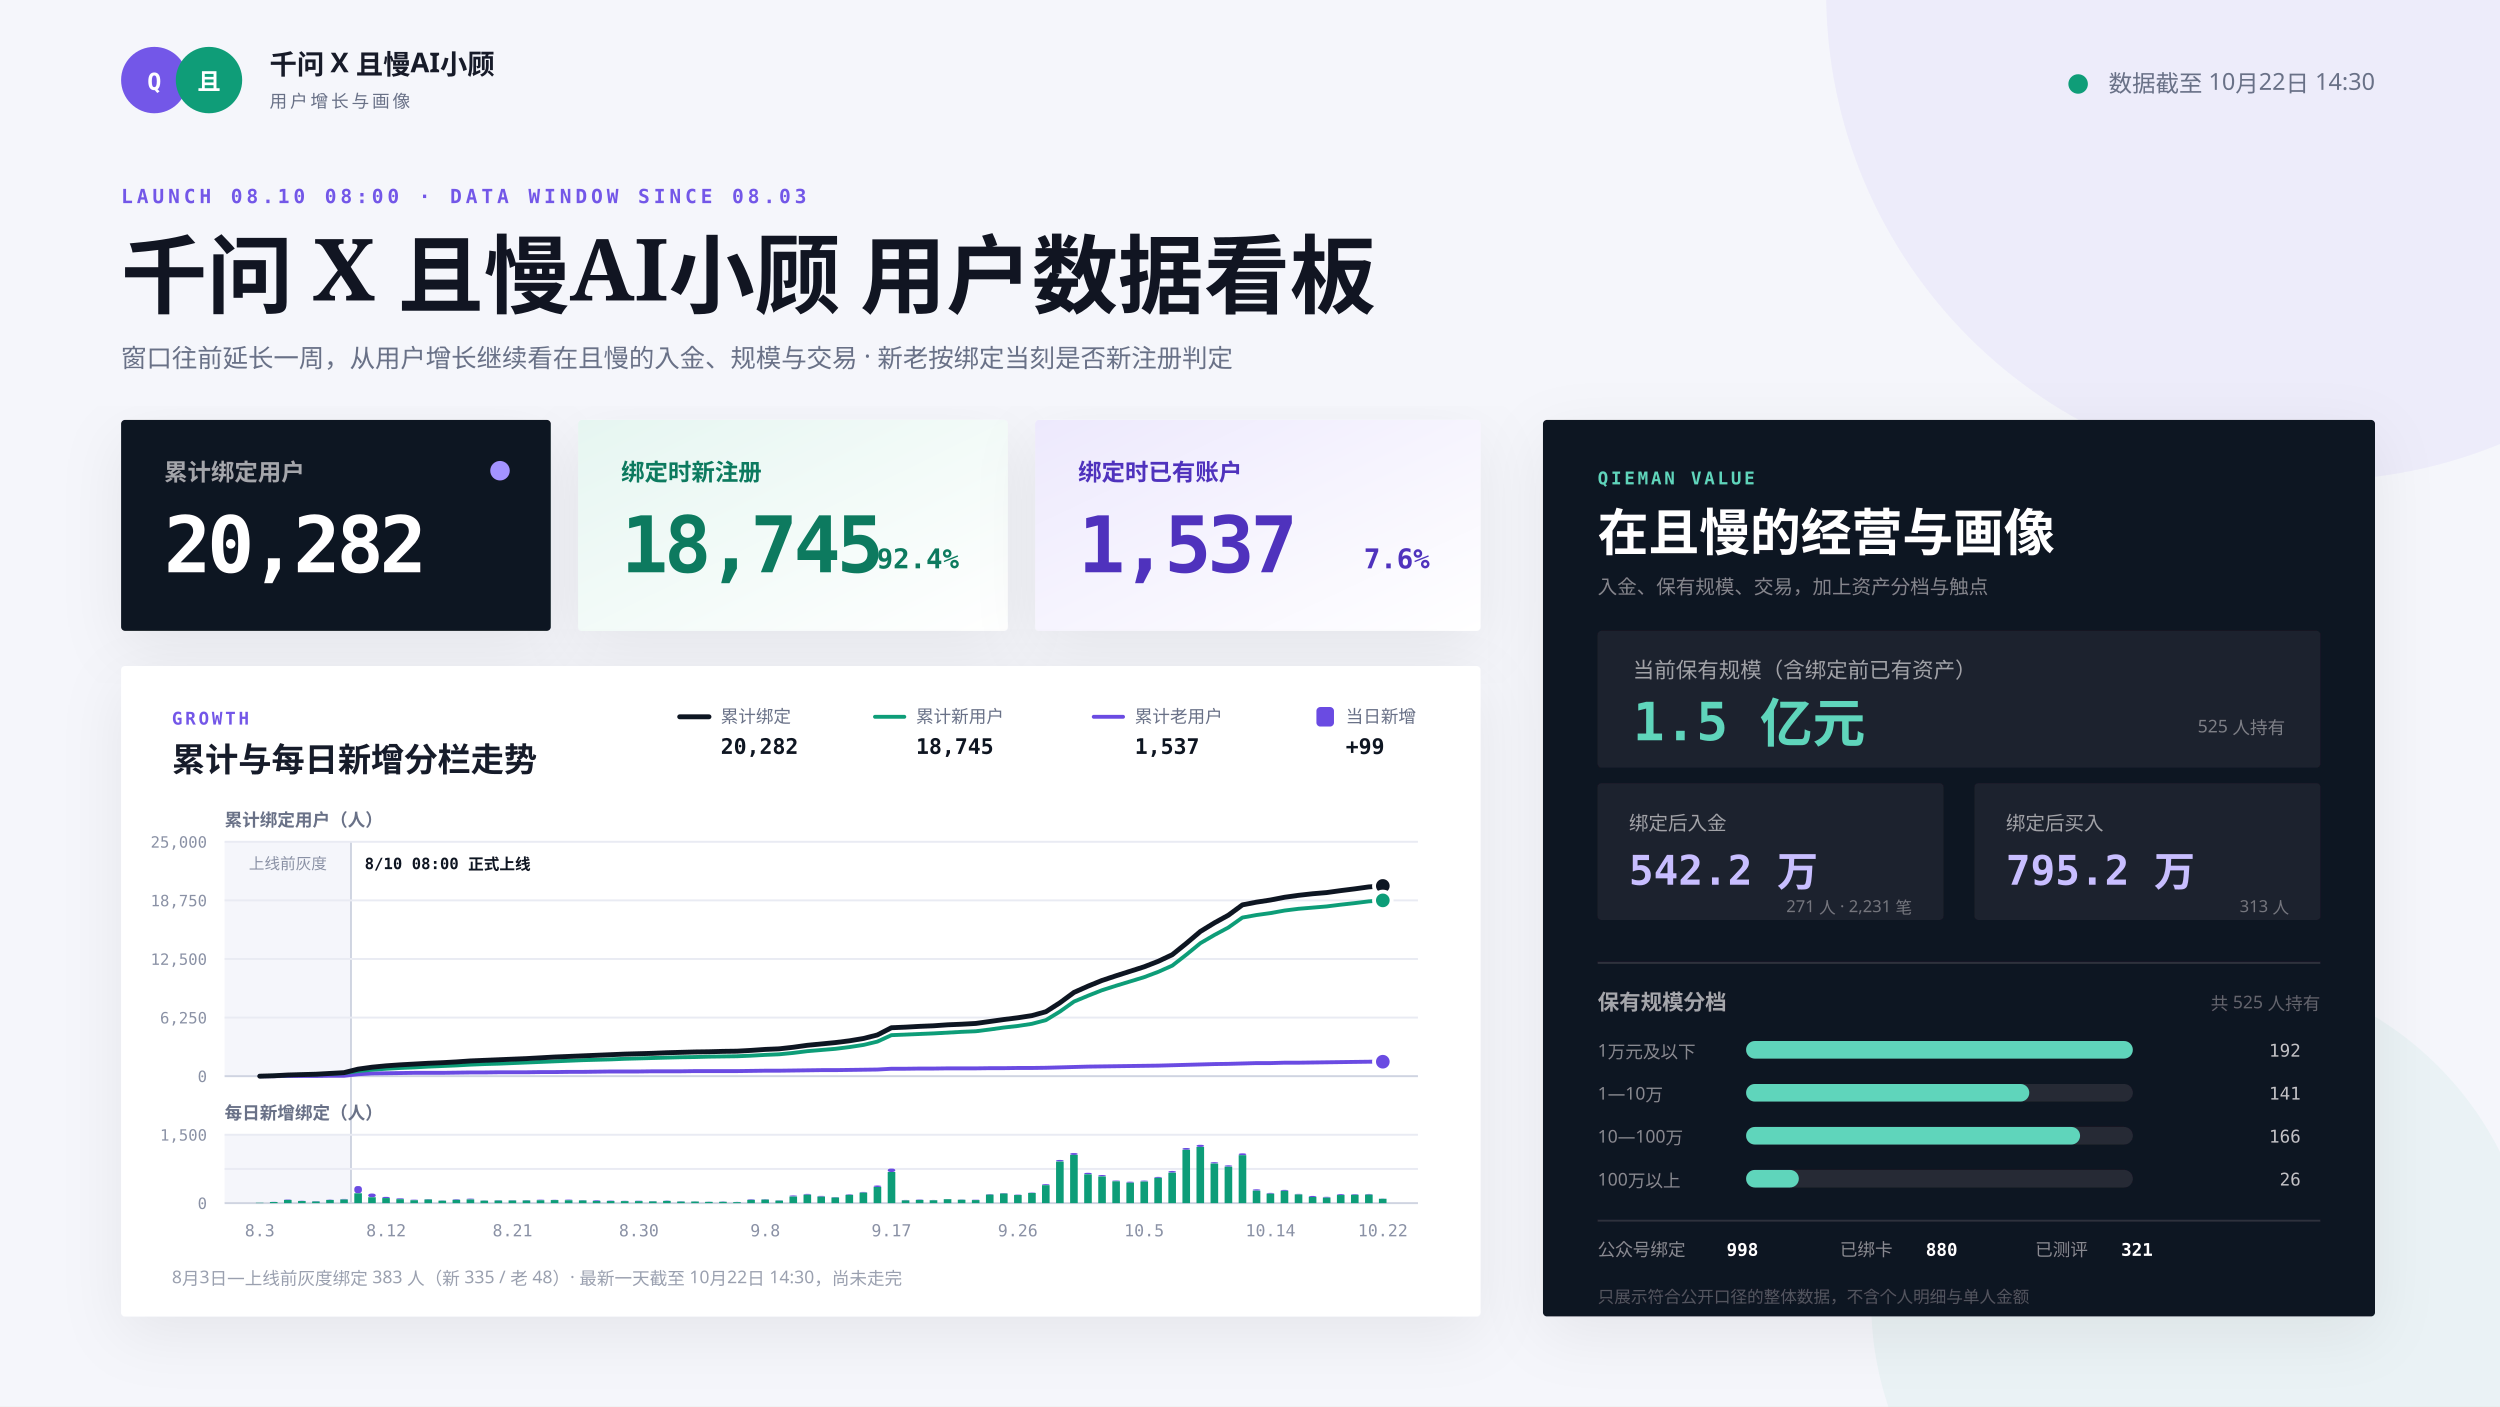
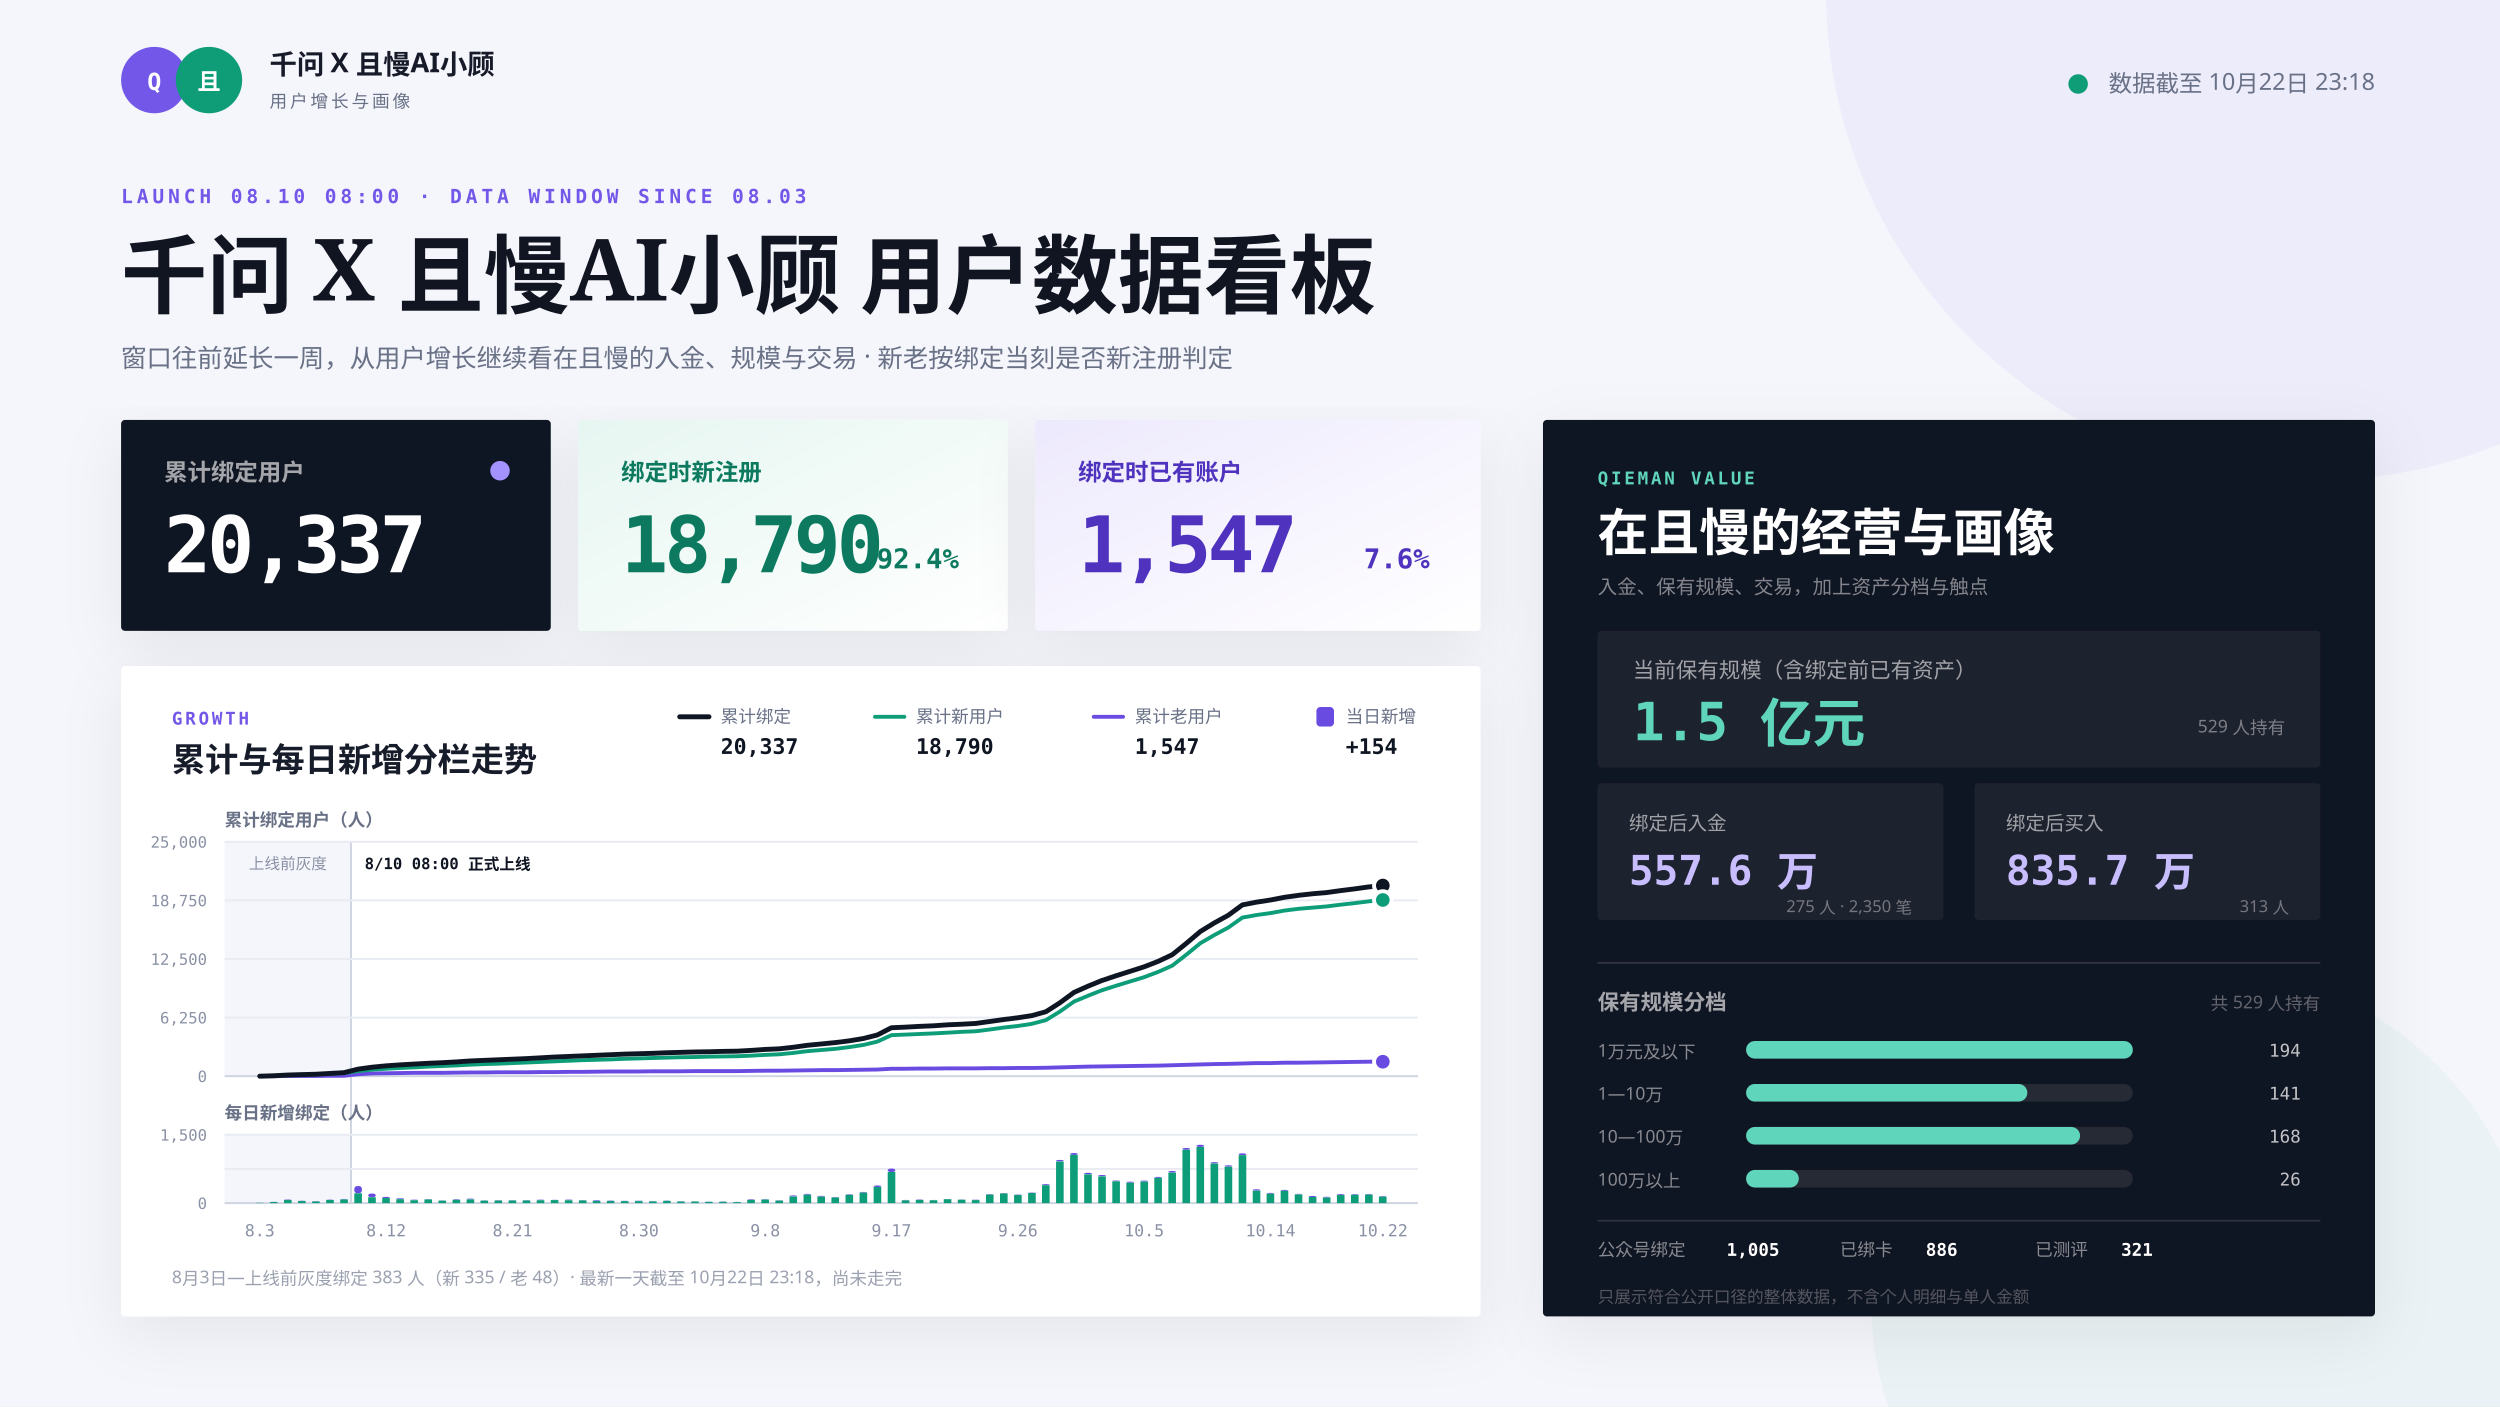
<svg xmlns="http://www.w3.org/2000/svg" width="1280" height="720" viewBox="0 0 1280 720" role="img" aria-labelledby="title desc">
  <defs>
    <linearGradient id="newCard" x1="0" y1="0" x2="1" y2="1">
      <stop offset="0" stop-color="#E6F6F1" />
      <stop offset="1" stop-color="#FFFFFF" />
    </linearGradient>
    <linearGradient id="oldCard" x1="0" y1="0" x2="1" y2="1">
      <stop offset="0" stop-color="#EDE9FD" />
      <stop offset="1" stop-color="#FFFFFF" />
    </linearGradient>
    <filter id="shadow" x="-15%" y="-15%" width="130%" height="140%">
      <feDropShadow dx="0" dy="9" stdDeviation="16" flood-color="#171B29" flood-opacity=".07" />
    </filter>
  </defs>
  <rect width="1280" height="720" fill="#F5F6FB" />
  <circle cx="1185" cy="-4" r="250" fill="#7357E8" fill-opacity=".07" />
  <circle cx="1128" cy="666" r="170" fill="#0F9D78" fill-opacity=".045" />
  <g font-family="PingFang SC,Microsoft YaHei,sans-serif">
    <g transform="translate(62 24)">
      <circle cx="17" cy="17" r="17" fill="#7357E8" />
      <text x="17" y="22" text-anchor="middle" fill="#FFFFFF" font-size="12" font-family="SFMono-Regular,monospace" font-weight="700">Q</text>
      <circle cx="45" cy="17" r="17" fill="#0F9D78" />
      <text x="45" y="22" text-anchor="middle" fill="#FFFFFF" font-size="12" font-weight="700">且</text>
      <text x="76" y="14" fill="#171B29" font-size="14" font-weight="700">千问 X 且慢AI小顾</text>
      <text x="76" y="31" fill="#697187" font-size="9" letter-spacing="1.5">用户增长与画像</text>
    </g>
-     <text x="1216" y="47" text-anchor="end" fill="#697187" font-size="12">数据截至 10月22日 14:30</text>
+     <text x="1216" y="47" text-anchor="end" fill="#697187" font-size="12">数据截至 10月22日 23:18</text>
    <circle cx="1064" cy="43" r="5" fill="#0F9D78" />
    <text x="62" y="104" fill="#7357E8" font-family="SFMono-Regular,monospace" font-size="10" font-weight="700" letter-spacing="2">LAUNCH 08.10 08:00 · DATA WINDOW SINCE 08.03</text>
    <text x="62" y="157" fill="#111522" font-family="Songti SC,STSong,serif" font-size="44" font-weight="700">千问 X 且慢AI小顾 用户数据看板</text>
    <text x="62" y="188" fill="#697187" font-size="13">窗口往前延长一周，从用户增长继续看在且慢的入金、规模与交易 · 新老按绑定当刻是否新注册判定</text>
    <g transform="translate(62 215)" filter="url(#shadow)">
      <rect width="220" height="108" rx="2" fill="#111522" />
      <text x="22" y="31" fill="#FFFFFF" fill-opacity=".62" font-size="12" font-weight="700">累计绑定用户</text>
-       <text x="22" y="78" fill="#FFFFFF" font-family="SFMono-Regular,monospace" font-size="40" font-weight="800" letter-spacing="-2">20,282</text>
+       <text x="22" y="78" fill="#FFFFFF" font-family="SFMono-Regular,monospace" font-size="40" font-weight="800" letter-spacing="-2">20,337</text>
      <circle cx="194" cy="26" r="5" fill="#A493FF" />
    </g>
    <g transform="translate(296 215)" filter="url(#shadow)">
      <rect width="220" height="108" rx="2" fill="url(#newCard)" />
      <text x="22" y="31" fill="#0A7A5E" font-size="12" font-weight="700">绑定时新注册</text>
-       <text x="22" y="78" fill="#0A7A5E" font-family="SFMono-Regular,monospace" font-size="40" font-weight="800" letter-spacing="-2">18,745</text>
+       <text x="22" y="78" fill="#0A7A5E" font-family="SFMono-Regular,monospace" font-size="40" font-weight="800" letter-spacing="-2">18,790</text>
      <text x="195" y="76" text-anchor="end" fill="#0A7A5E" font-family="SFMono-Regular,monospace" font-size="14" font-weight="700">92.4%</text>
    </g>
    <g transform="translate(530 215)" filter="url(#shadow)">
      <rect width="228" height="108" rx="2" fill="url(#oldCard)" />
      <text x="22" y="31" fill="#4F33BD" font-size="12" font-weight="700">绑定时已有账户</text>
-       <text x="22" y="78" fill="#4F33BD" font-family="SFMono-Regular,monospace" font-size="40" font-weight="800" letter-spacing="-2">1,537</text>
+       <text x="22" y="78" fill="#4F33BD" font-family="SFMono-Regular,monospace" font-size="40" font-weight="800" letter-spacing="-2">1,547</text>
      <text x="202" y="76" text-anchor="end" fill="#4F33BD" font-family="SFMono-Regular,monospace" font-size="14" font-weight="700">7.6%</text>
    </g>
    <g transform="translate(62 341)" filter="url(#shadow)">
      <rect width="696" height="333" rx="2" fill="#FFFFFF" />
      <text x="26" y="30" fill="#7357E8" font-family="SFMono-Regular,monospace" font-size="9" font-weight="700" letter-spacing="1.4">GROWTH</text>
      <text x="26" y="54" fill="#171B29" font-size="17" font-weight="700">累计与每日新增分栏走势</text>
      <g font-size="9">
        <line x1="286" y1="26" x2="301" y2="26" stroke="#111522" stroke-width="2.5" stroke-linecap="round" />
        <text x="307" y="29" fill="#697187">累计绑定</text>
-         <text x="307" y="45" fill="#111522" font-family="SFMono-Regular,monospace" font-size="11" font-weight="700">20,282</text>
+         <text x="307" y="45" fill="#111522" font-family="SFMono-Regular,monospace" font-size="11" font-weight="700">20,337</text>
        <line x1="386" y1="26" x2="401" y2="26" stroke="#0F9D78" stroke-width="2" stroke-linecap="round" />
        <text x="407" y="29" fill="#697187">累计新用户</text>
-         <text x="407" y="45" fill="#111522" font-family="SFMono-Regular,monospace" font-size="11" font-weight="700">18,745</text>
+         <text x="407" y="45" fill="#111522" font-family="SFMono-Regular,monospace" font-size="11" font-weight="700">18,790</text>
        <line x1="498" y1="26" x2="513" y2="26" stroke="#6A4CE2" stroke-width="2" stroke-linecap="round" />
        <text x="519" y="29" fill="#697187">累计老用户</text>
-         <text x="519" y="45" fill="#111522" font-family="SFMono-Regular,monospace" font-size="11" font-weight="700">1,537</text>
+         <text x="519" y="45" fill="#111522" font-family="SFMono-Regular,monospace" font-size="11" font-weight="700">1,547</text>
        <rect x="612" y="21" width="9" height="10" rx="2" fill="#6A4CE2" />
        <text x="627" y="29" fill="#697187">当日新增</text>
-         <text x="627" y="45" fill="#111522" font-family="SFMono-Regular,monospace" font-size="11" font-weight="700">+99</text>
+         <text x="627" y="45" fill="#111522" font-family="SFMono-Regular,monospace" font-size="11" font-weight="700">+154</text>
      </g>
      <rect x="53" y="90" width="64.7" height="120" fill="#F5F6FB" />
      <rect x="53" y="240" width="64.7" height="35" fill="#F5F6FB" />
      <line x1="117.7" y1="90" x2="117.7" y2="275" stroke="#CFD4E1" />
      <text x="85.4" y="104" text-anchor="middle" fill="#8A91A5" font-family="SFMono-Regular,monospace" font-size="8">上线前灰度</text>
      <text x="124.7" y="104" fill="#111522" font-family="SFMono-Regular,monospace" font-size="8" font-weight="700">8/10 08:00 正式上线</text>
      <text x="53" y="82" fill="#697187" font-size="9" font-weight="700">累计绑定用户（人）</text>
      <g stroke="#E9EBF3">
        <line x1="53" y1="180" x2="664" y2="180" />
        <line x1="53" y1="150" x2="664" y2="150" />
        <line x1="53" y1="120" x2="664" y2="120" />
        <line x1="53" y1="90" x2="664" y2="90" />
      </g>
      <line x1="53" y1="210" x2="664" y2="210" stroke="#CFD4E1" />
      <g fill="#8A91A5" font-family="SFMono-Regular,monospace" font-size="8">
        <text x="44" y="213" text-anchor="end">0</text>
        <text x="44" y="183" text-anchor="end">6,250</text>
        <text x="44" y="153" text-anchor="end">12,500</text>
        <text x="44" y="123" text-anchor="end">18,750</text>
        <text x="44" y="93" text-anchor="end">25,000</text>
      </g>
      <path d="M71.0 210.0 L78.2 210.0 L85.4 209.9 L92.6 209.9 L99.8 209.9 L106.9 209.8 L114.1 209.8 L121.3 209.0 L128.5 208.6 L135.7 208.5 L142.9 208.4 L150.1 208.3 L157.2 208.3 L164.4 208.3 L171.6 208.2 L178.8 208.1 L186.0 208.1 L193.2 208.0 L200.4 208.0 L207.6 208.0 L214.8 207.9 L221.9 207.9 L229.1 207.8 L236.3 207.8 L243.5 207.7 L250.7 207.6 L257.9 207.6 L265.1 207.6 L272.2 207.5 L279.4 207.5 L286.6 207.5 L293.8 207.4 L301.0 207.4 L308.2 207.4 L315.4 207.4 L322.6 207.3 L329.8 207.2 L336.9 207.2 L344.1 207.1 L351.3 207.0 L358.5 206.9 L365.7 206.9 L372.9 206.8 L380.1 206.7 L387.2 206.6 L394.4 206.2 L401.6 206.2 L408.8 206.1 L416.0 206.1 L423.2 206.0 L430.4 206.0 L437.6 206.0 L444.8 205.9 L451.9 205.9 L459.1 205.8 L466.3 205.8 L473.5 205.7 L480.7 205.5 L487.9 205.3 L495.1 205.1 L502.2 205.0 L509.4 204.9 L516.6 204.8 L523.8 204.7 L531.0 204.6 L538.2 204.4 L545.4 204.2 L552.6 204.0 L559.8 203.8 L566.9 203.7 L574.1 203.5 L581.3 203.3 L588.5 203.3 L595.7 203.1 L602.9 203.1 L610.1 203.0 L617.2 202.9 L624.4 202.8 L631.6 202.7 L638.8 202.6 L646.0 202.6" fill="none" stroke="#6A4CE2" stroke-width="2" stroke-linecap="round" stroke-linejoin="round" />
-       <path d="M71.0 210.0 L78.2 209.8 L85.4 209.5 L92.6 209.3 L99.8 209.1 L106.9 208.8 L114.1 208.4 L121.3 207.4 L128.5 206.7 L135.7 206.2 L142.9 205.8 L150.1 205.5 L157.2 205.1 L164.4 204.8 L171.6 204.5 L178.8 204.1 L186.0 203.8 L193.2 203.6 L200.4 203.3 L207.6 203.0 L214.8 202.7 L221.9 202.4 L229.1 202.1 L236.3 201.8 L243.5 201.6 L250.7 201.4 L257.9 201.1 L265.1 200.9 L272.2 200.7 L279.4 200.5 L286.6 200.3 L293.8 200.2 L301.0 200.0 L308.2 199.9 L315.4 199.8 L322.6 199.5 L329.8 199.1 L336.9 198.8 L344.1 198.1 L351.3 197.2 L358.5 196.6 L365.7 196.0 L372.9 195.1 L380.1 194.0 L387.2 192.3 L394.4 189.0 L401.6 188.7 L408.8 188.4 L416.0 188.1 L423.2 187.7 L430.4 187.3 L437.6 187.0 L444.8 186.1 L451.9 185.1 L459.1 184.3 L466.3 183.2 L473.5 181.3 L480.7 176.9 L487.9 171.8 L495.1 168.8 L502.2 166.0 L509.4 163.7 L516.6 161.5 L523.8 159.3 L531.0 156.6 L538.2 153.4 L545.4 147.8 L552.6 141.9 L559.8 137.7 L566.9 133.9 L574.1 128.8 L581.3 127.5 L588.5 126.5 L595.7 125.2 L602.9 124.3 L610.1 123.7 L617.2 123.1 L624.4 122.2 L631.6 121.4 L638.8 120.5 L646.0 120.0" fill="none" stroke="#0F9D78" stroke-width="2" stroke-linecap="round" stroke-linejoin="round" />
-       <path d="M71.0 210.0 L78.2 209.8 L85.4 209.4 L92.6 209.2 L99.8 209.0 L106.9 208.6 L114.1 208.2 L121.3 206.4 L128.5 205.4 L135.7 204.7 L142.9 204.2 L150.1 203.8 L157.2 203.4 L164.4 203.1 L171.6 202.7 L178.8 202.2 L186.0 201.9 L193.2 201.6 L200.4 201.3 L207.6 201.0 L214.8 200.6 L221.9 200.2 L229.1 199.9 L236.3 199.6 L243.5 199.3 L250.7 199.0 L257.9 198.7 L265.1 198.5 L272.2 198.3 L279.4 198.0 L286.6 197.8 L293.8 197.6 L301.0 197.5 L308.2 197.3 L315.4 197.2 L322.6 196.8 L329.8 196.3 L336.9 196.0 L344.1 195.2 L351.3 194.2 L358.5 193.5 L365.7 192.8 L372.9 191.9 L380.1 190.7 L387.2 188.9 L394.4 185.2 L401.6 184.9 L408.8 184.5 L416.0 184.2 L423.2 183.7 L430.4 183.4 L437.6 183.0 L444.8 182.0 L451.9 181.0 L459.1 180.1 L466.3 179.0 L473.5 177.0 L480.7 172.4 L487.9 167.1 L495.1 163.9 L502.2 161.0 L509.4 158.6 L516.6 156.3 L523.8 154.0 L531.0 151.2 L538.2 147.8 L545.4 142.0 L552.6 135.9 L559.8 131.5 L566.9 127.6 L574.1 122.3 L581.3 120.9 L588.5 119.8 L595.7 118.4 L602.9 117.4 L610.1 116.6 L617.2 116.0 L624.4 115.0 L631.6 114.1 L638.8 113.1 L646.0 112.6" fill="none" stroke="#111522" stroke-width="2.5" stroke-linecap="round" stroke-linejoin="round" />
+       <path d="M71.0 210.0 L78.2 209.8 L85.4 209.5 L92.6 209.3 L99.8 209.1 L106.9 208.8 L114.1 208.4 L121.3 207.4 L128.5 206.7 L135.7 206.2 L142.9 205.8 L150.1 205.5 L157.2 205.1 L164.4 204.8 L171.6 204.5 L178.8 204.1 L186.0 203.8 L193.2 203.6 L200.4 203.3 L207.6 203.0 L214.8 202.7 L221.9 202.4 L229.1 202.1 L236.3 201.8 L243.5 201.6 L250.7 201.4 L257.9 201.1 L265.1 200.9 L272.2 200.7 L279.4 200.5 L286.6 200.3 L293.8 200.2 L301.0 200.0 L308.2 199.9 L315.4 199.8 L322.6 199.5 L329.8 199.1 L336.9 198.8 L344.1 198.1 L351.3 197.2 L358.5 196.6 L365.7 196.0 L372.9 195.1 L380.1 194.0 L387.2 192.3 L394.4 189.0 L401.6 188.7 L408.8 188.4 L416.0 188.1 L423.2 187.7 L430.4 187.3 L437.6 187.0 L444.8 186.1 L451.9 185.1 L459.1 184.3 L466.3 183.2 L473.5 181.3 L480.7 176.9 L487.9 171.8 L495.1 168.8 L502.2 166.0 L509.4 163.7 L516.6 161.5 L523.8 159.3 L531.0 156.6 L538.2 153.4 L545.4 147.8 L552.6 141.9 L559.8 137.7 L566.9 133.9 L574.1 128.8 L581.3 127.5 L588.5 126.5 L595.7 125.2 L602.9 124.3 L610.1 123.7 L617.2 123.1 L624.4 122.2 L631.6 121.4 L638.8 120.5 L646.0 119.8" fill="none" stroke="#0F9D78" stroke-width="2" stroke-linecap="round" stroke-linejoin="round" />
+       <path d="M71.0 210.0 L78.2 209.8 L85.4 209.4 L92.6 209.2 L99.8 209.0 L106.9 208.6 L114.1 208.2 L121.3 206.4 L128.5 205.4 L135.7 204.7 L142.9 204.2 L150.1 203.8 L157.2 203.4 L164.4 203.1 L171.6 202.7 L178.8 202.2 L186.0 201.9 L193.2 201.6 L200.4 201.3 L207.6 201.0 L214.8 200.6 L221.9 200.2 L229.1 199.9 L236.3 199.6 L243.5 199.3 L250.7 199.0 L257.9 198.7 L265.1 198.5 L272.2 198.3 L279.4 198.0 L286.6 197.8 L293.8 197.6 L301.0 197.5 L308.2 197.3 L315.4 197.2 L322.6 196.8 L329.8 196.3 L336.9 196.0 L344.1 195.2 L351.3 194.2 L358.5 193.5 L365.7 192.8 L372.9 191.9 L380.1 190.7 L387.2 188.9 L394.4 185.2 L401.6 184.9 L408.8 184.5 L416.0 184.2 L423.2 183.7 L430.4 183.4 L437.6 183.0 L444.8 182.0 L451.9 181.0 L459.1 180.1 L466.3 179.0 L473.5 177.0 L480.7 172.4 L487.9 167.1 L495.1 163.9 L502.2 161.0 L509.4 158.6 L516.6 156.3 L523.8 154.0 L531.0 151.2 L538.2 147.8 L545.4 142.0 L552.6 135.9 L559.8 131.5 L566.9 127.6 L574.1 122.3 L581.3 120.9 L588.5 119.8 L595.7 118.4 L602.9 117.4 L610.1 116.6 L617.2 116.0 L624.4 115.0 L631.6 114.1 L638.8 113.1 L646.0 112.4" fill="none" stroke="#111522" stroke-width="2.5" stroke-linecap="round" stroke-linejoin="round" />
      <g stroke="#FFFFFF" stroke-width="2">
-         <circle cx="646.0" cy="112.6" r="4.5" fill="#111522" />
-         <circle cx="646.0" cy="120.0" r="4.5" fill="#0F9D78" />
+         <circle cx="646.0" cy="112.4" r="4.5" fill="#111522" />
+         <circle cx="646.0" cy="119.8" r="4.5" fill="#0F9D78" />
        <circle cx="646.0" cy="202.6" r="4.5" fill="#6A4CE2" />
      </g>
      <text x="53" y="232" fill="#697187" font-size="9" font-weight="700">每日新增绑定（人）</text>
      <g stroke="#E9EBF3">
        <line x1="53" y1="240" x2="664" y2="240" />
        <line x1="53" y1="257.5" x2="664" y2="257.5" />
      </g>
      <line x1="53" y1="275" x2="664" y2="275" stroke="#CFD4E1" />
      <g fill="#8A91A5" font-family="SFMono-Regular,monospace" font-size="8">
        <text x="44" y="243" text-anchor="end">1,500</text>
        <text x="44" y="278" text-anchor="end">0</text>
      </g>
      <g fill="#6A4CE2">
        <rect x="69.0" y="274.79" width="3.9" height="0.02" rx="1.5" />
        <rect x="76.2" y="274.35" width="3.9" height="0.07" rx="1.5" />
        <rect x="83.4" y="273.16" width="3.9" height="0.21" rx="1.5" />
        <rect x="90.6" y="273.79" width="3.9" height="0.14" rx="1.5" />
        <rect x="97.8" y="273.93" width="3.9" height="0.23" rx="1.5" />
        <rect x="105.0" y="273.20" width="3.9" height="0.16" rx="1.5" />
        <rect x="112.2" y="272.85" width="3.9" height="0.28" rx="1.5" />
        <rect x="119.4" y="266.25" width="3.9" height="3.71" rx="1.5" />
        <rect x="126.5" y="270.10" width="3.9" height="1.89" rx="1.5" />
        <rect x="133.7" y="271.78" width="3.9" height="0.63" rx="1.5" />
        <rect x="140.9" y="272.53" width="3.9" height="0.44" rx="1.5" />
        <rect x="148.1" y="273.23" width="3.9" height="0.28" rx="1.5" />
        <rect x="155.3" y="272.90" width="3.9" height="0.23" rx="1.5" />
        <rect x="162.5" y="273.60" width="3.9" height="0.14" rx="1.5" />
        <rect x="169.7" y="273.02" width="3.9" height="0.30" rx="1.5" />
        <rect x="176.9" y="272.69" width="3.9" height="0.42" rx="1.5" />
        <rect x="184.0" y="273.58" width="3.9" height="0.14" rx="1.5" />
        <rect x="191.2" y="273.46" width="3.9" height="0.23" rx="1.5" />
        <rect x="198.4" y="273.46" width="3.9" height="0.19" rx="1.5" />
        <rect x="205.6" y="273.41" width="3.9" height="0.23" rx="1.5" />
        <rect x="212.8" y="273.23" width="3.9" height="0.30" rx="1.5" />
        <rect x="220.0" y="273.30" width="3.9" height="0.14" rx="1.5" />
        <rect x="227.2" y="273.20" width="3.9" height="0.33" rx="1.5" />
        <rect x="234.4" y="273.44" width="3.9" height="0.19" rx="1.5" />
        <rect x="241.5" y="273.53" width="3.9" height="0.35" rx="1.5" />
        <rect x="248.7" y="273.72" width="3.9" height="0.21" rx="1.5" />
        <rect x="255.9" y="273.81" width="3.9" height="0.16" rx="1.5" />
        <rect x="263.1" y="273.76" width="3.9" height="0.21" rx="1.5" />
        <rect x="270.3" y="273.93" width="3.9" height="0.19" rx="1.5" />
        <rect x="277.5" y="273.69" width="3.9" height="0.16" rx="1.5" />
        <rect x="284.7" y="274.02" width="3.9" height="0.19" rx="1.5" />
        <rect x="291.9" y="274.09" width="3.9" height="0.09" rx="1.5" />
        <rect x="299.0" y="274.25" width="3.9" height="0.09" rx="1.5" />
        <rect x="306.2" y="274.16" width="3.9" height="0.16" rx="1.5" />
        <rect x="313.4" y="274.37" width="3.9" height="0.12" rx="1.5" />
        <rect x="320.6" y="273.04" width="3.9" height="0.30" rx="1.5" />
        <rect x="327.8" y="272.97" width="3.9" height="0.21" rx="1.5" />
        <rect x="335.0" y="273.53" width="3.9" height="0.19" rx="1.5" />
        <rect x="342.2" y="271.06" width="3.9" height="0.58" rx="1.5" />
        <rect x="349.4" y="270.26" width="3.9" height="0.44" rx="1.5" />
        <rect x="356.5" y="271.27" width="3.9" height="0.42" rx="1.5" />
        <rect x="363.7" y="271.85" width="3.9" height="0.28" rx="1.5" />
        <rect x="370.9" y="270.50" width="3.9" height="0.30" rx="1.5" />
        <rect x="378.1" y="269.26" width="3.9" height="0.37" rx="1.5" />
        <rect x="385.3" y="265.97" width="3.9" height="0.77" rx="1.5" />
        <rect x="392.5" y="257.31" width="3.9" height="1.75" rx="1.5" />
        <rect x="399.7" y="273.37" width="3.9" height="0.23" rx="1.5" />
        <rect x="406.9" y="273.16" width="3.9" height="0.21" rx="1.5" />
        <rect x="414.0" y="273.37" width="3.9" height="0.16" rx="1.5" />
        <rect x="421.2" y="272.88" width="3.9" height="0.12" rx="1.5" />
        <rect x="428.4" y="273.11" width="3.9" height="0.16" rx="1.5" />
        <rect x="435.6" y="273.25" width="3.9" height="0.19" rx="1.5" />
        <rect x="442.8" y="270.36" width="3.9" height="0.30" rx="1.5" />
        <rect x="450.0" y="269.80" width="3.9" height="0.28" rx="1.5" />
        <rect x="457.2" y="270.64" width="3.9" height="0.21" rx="1.5" />
        <rect x="464.4" y="269.61" width="3.9" height="0.19" rx="1.5" />
        <rect x="471.5" y="265.29" width="3.9" height="0.51" rx="1.5" />
        <rect x="478.7" y="252.88" width="3.9" height="0.84" rx="1.5" />
        <rect x="485.9" y="249.36" width="3.9" height="0.96" rx="1.5" />
        <rect x="493.1" y="259.46" width="3.9" height="0.79" rx="1.5" />
        <rect x="500.3" y="260.60" width="3.9" height="0.72" rx="1.5" />
        <rect x="507.5" y="263.43" width="3.9" height="0.40" rx="1.5" />
        <rect x="514.7" y="264.01" width="3.9" height="0.56" rx="1.5" />
        <rect x="521.9" y="263.45" width="3.9" height="0.51" rx="1.5" />
        <rect x="529.0" y="261.56" width="3.9" height="0.51" rx="1.5" />
        <rect x="536.2" y="258.53" width="3.9" height="0.89" rx="1.5" />
        <rect x="543.4" y="246.77" width="3.9" height="0.93" rx="1.5" />
        <rect x="550.6" y="245.13" width="3.9" height="1.10" rx="1.5" />
        <rect x="557.8" y="254.02" width="3.9" height="0.72" rx="1.5" />
        <rect x="565.0" y="255.63" width="3.9" height="0.72" rx="1.5" />
        <rect x="572.2" y="249.52" width="3.9" height="0.93" rx="1.5" />
        <rect x="579.4" y="267.91" width="3.9" height="0.72" rx="1.5" />
        <rect x="586.5" y="269.75" width="3.9" height="0.44" rx="1.5" />
        <rect x="593.7" y="268.21" width="3.9" height="0.51" rx="1.5" />
        <rect x="600.9" y="270.26" width="3.9" height="0.30" rx="1.5" />
        <rect x="608.1" y="271.31" width="3.9" height="0.56" rx="1.5" />
        <rect x="615.3" y="271.76" width="3.9" height="0.44" rx="1.5" />
        <rect x="622.5" y="270.40" width="3.9" height="0.44" rx="1.5" />
        <rect x="629.7" y="270.40" width="3.9" height="0.35" rx="1.5" />
        <rect x="636.9" y="270.31" width="3.9" height="0.35" rx="1.5" />
-         <rect x="644.0" y="272.69" width="3.9" height="0.09" rx="1.5" />
+         <rect x="644.0" y="271.41" width="3.9" height="0.33" rx="1.5" />
      </g>
      <g fill="#0F9D78">
        <rect x="69.0" y="274.81" width="3.9" height="0.19" />
        <rect x="76.2" y="274.42" width="3.9" height="0.58" />
        <rect x="83.4" y="273.37" width="3.9" height="1.63" />
        <rect x="90.6" y="273.93" width="3.9" height="1.07" />
        <rect x="97.8" y="274.16" width="3.9" height="0.84" />
        <rect x="105.0" y="273.37" width="3.9" height="1.63" />
        <rect x="112.2" y="273.13" width="3.9" height="1.87" />
        <rect x="119.4" y="269.96" width="3.9" height="5.04" />
        <rect x="126.5" y="271.99" width="3.9" height="3.01" />
        <rect x="133.7" y="272.41" width="3.9" height="2.59" />
        <rect x="140.9" y="272.97" width="3.9" height="2.03" />
        <rect x="148.1" y="273.51" width="3.9" height="1.49" />
        <rect x="155.3" y="273.13" width="3.9" height="1.87" />
        <rect x="162.5" y="273.74" width="3.9" height="1.26" />
        <rect x="169.7" y="273.32" width="3.9" height="1.68" />
        <rect x="176.9" y="273.11" width="3.9" height="1.89" />
        <rect x="184.0" y="273.72" width="3.9" height="1.28" />
        <rect x="191.2" y="273.69" width="3.9" height="1.31" />
        <rect x="198.4" y="273.65" width="3.9" height="1.35" />
        <rect x="205.6" y="273.65" width="3.9" height="1.35" />
        <rect x="212.8" y="273.53" width="3.9" height="1.47" />
        <rect x="220.0" y="273.44" width="3.9" height="1.56" />
        <rect x="227.2" y="273.53" width="3.9" height="1.47" />
        <rect x="234.4" y="273.62" width="3.9" height="1.38" />
        <rect x="241.5" y="273.88" width="3.9" height="1.12" />
        <rect x="248.7" y="273.93" width="3.9" height="1.07" />
        <rect x="255.9" y="273.97" width="3.9" height="1.03" />
        <rect x="263.1" y="273.97" width="3.9" height="1.03" />
        <rect x="270.3" y="274.11" width="3.9" height="0.89" />
        <rect x="277.5" y="273.86" width="3.9" height="1.14" />
        <rect x="284.7" y="274.21" width="3.9" height="0.79" />
        <rect x="291.9" y="274.18" width="3.9" height="0.82" />
        <rect x="299.0" y="274.35" width="3.9" height="0.65" />
        <rect x="306.2" y="274.32" width="3.9" height="0.68" />
        <rect x="313.4" y="274.49" width="3.9" height="0.51" />
        <rect x="320.6" y="273.34" width="3.9" height="1.66" />
        <rect x="327.8" y="273.18" width="3.9" height="1.82" />
        <rect x="335.0" y="273.72" width="3.9" height="1.28" />
        <rect x="342.2" y="271.64" width="3.9" height="3.36" />
        <rect x="349.4" y="270.71" width="3.9" height="4.29" />
        <rect x="356.5" y="271.69" width="3.9" height="3.31" />
        <rect x="363.7" y="272.13" width="3.9" height="2.87" />
        <rect x="370.9" y="270.80" width="3.9" height="4.20" />
        <rect x="378.1" y="269.63" width="3.9" height="5.37" />
        <rect x="385.3" y="266.74" width="3.9" height="8.26" />
        <rect x="392.5" y="259.06" width="3.9" height="15.94" />
        <rect x="399.7" y="273.60" width="3.9" height="1.40" />
        <rect x="406.9" y="273.37" width="3.9" height="1.63" />
        <rect x="414.0" y="273.53" width="3.9" height="1.47" />
        <rect x="421.2" y="272.99" width="3.9" height="2.01" />
        <rect x="428.4" y="273.27" width="3.9" height="1.73" />
        <rect x="435.6" y="273.44" width="3.9" height="1.56" />
        <rect x="442.8" y="270.66" width="3.9" height="4.34" />
        <rect x="450.0" y="270.08" width="3.9" height="4.92" />
        <rect x="457.2" y="270.85" width="3.9" height="4.15" />
        <rect x="464.4" y="269.80" width="3.9" height="5.20" />
        <rect x="471.5" y="265.81" width="3.9" height="9.19" />
        <rect x="478.7" y="253.72" width="3.9" height="21.28" />
        <rect x="485.9" y="250.31" width="3.9" height="24.69" />
        <rect x="493.1" y="260.25" width="3.9" height="14.75" />
        <rect x="500.3" y="261.33" width="3.9" height="13.67" />
        <rect x="507.5" y="263.82" width="3.9" height="11.18" />
        <rect x="514.7" y="264.57" width="3.9" height="10.43" />
        <rect x="521.9" y="263.96" width="3.9" height="11.04" />
        <rect x="529.0" y="262.07" width="3.9" height="12.93" />
        <rect x="536.2" y="259.41" width="3.9" height="15.59" />
        <rect x="543.4" y="247.70" width="3.9" height="27.30" />
        <rect x="550.6" y="246.23" width="3.9" height="28.77" />
        <rect x="557.8" y="254.75" width="3.9" height="20.25" />
        <rect x="565.0" y="256.36" width="3.9" height="18.64" />
        <rect x="572.2" y="250.45" width="3.9" height="24.55" />
        <rect x="579.4" y="268.63" width="3.9" height="6.37" />
        <rect x="586.5" y="270.19" width="3.9" height="4.81" />
        <rect x="593.7" y="268.72" width="3.9" height="6.28" />
        <rect x="600.9" y="270.57" width="3.9" height="4.43" />
        <rect x="608.1" y="271.87" width="3.9" height="3.13" />
        <rect x="615.3" y="272.20" width="3.9" height="2.80" />
        <rect x="622.5" y="270.85" width="3.9" height="4.15" />
        <rect x="629.7" y="270.75" width="3.9" height="4.25" />
        <rect x="636.9" y="270.66" width="3.9" height="4.34" />
-         <rect x="644.0" y="272.78" width="3.9" height="2.22" />
+         <rect x="644.0" y="271.73" width="3.9" height="3.27" />
      </g>
      <g fill="#8A91A5" font-family="SFMono-Regular,monospace" font-size="8.5">
        <text x="71.0" y="292" text-anchor="middle">8.3</text>
        <text x="135.7" y="292" text-anchor="middle">8.12</text>
        <text x="200.4" y="292" text-anchor="middle">8.21</text>
        <text x="265.1" y="292" text-anchor="middle">8.30</text>
        <text x="329.8" y="292" text-anchor="middle">9.8</text>
        <text x="394.4" y="292" text-anchor="middle">9.17</text>
        <text x="459.1" y="292" text-anchor="middle">9.26</text>
        <text x="523.8" y="292" text-anchor="middle">10.5</text>
        <text x="588.5" y="292" text-anchor="middle">10.14</text>
        <text x="646.0" y="292" text-anchor="middle">10.22</text>
      </g>
-       <text x="26" y="316" fill="#9AA0AF" font-size="9">8月3日—上线前灰度绑定 383 人（新 335 / 老 48）· 最新一天截至 10月22日 14:30，尚未走完</text>
+       <text x="26" y="316" fill="#9AA0AF" font-size="9">8月3日—上线前灰度绑定 383 人（新 335 / 老 48）· 最新一天截至 10月22日 23:18，尚未走完</text>
    </g>
    <g transform="translate(790 215)" filter="url(#shadow)">
      <rect width="426" height="459" rx="2" fill="#111522" />
      <text x="28" y="33" fill="#5ED5BB" font-family="SFMono-Regular,monospace" font-size="9" font-weight="700" letter-spacing="1.4">QIEMAN VALUE</text>
      <text x="28" y="67" fill="#FFFFFF" font-family="Songti SC,STSong,serif" font-size="26" font-weight="700">在且慢的经营与画像</text>
      <text x="28" y="89" fill="#FFFFFF" fill-opacity=".48" font-size="10">入金、保有规模、交易，加上资产分档与触点</text>
      <g transform="translate(28 108)">
        <rect width="370" height="70" rx="2" fill="#FFFFFF" fill-opacity=".055" />
        <text x="18" y="24" fill="#FFFFFF" fill-opacity=".58" font-size="11">当前保有规模（含绑定前已有资产）</text>
        <text x="18" y="56" fill="#5ED5BB" font-family="SFMono-Regular,monospace" font-size="27" font-weight="800">1.5 亿元</text>
-         <text x="352" y="52" text-anchor="end" fill="#FFFFFF" fill-opacity=".42" font-size="9">525 人持有</text>
+         <text x="352" y="52" text-anchor="end" fill="#FFFFFF" fill-opacity=".42" font-size="9">529 人持有</text>
      </g>
      <g transform="translate(28 186)">
        <rect width="177" height="70" rx="2" fill="#FFFFFF" fill-opacity=".055" />
        <text x="16" y="24" fill="#FFFFFF" fill-opacity=".58" font-size="10">绑定后入金</text>
-         <text x="16" y="52" fill="#C8BEFF" font-family="SFMono-Regular,monospace" font-size="21" font-weight="800">542.2 万</text>
-         <text x="161" y="66" text-anchor="end" fill="#FFFFFF" fill-opacity=".38" font-size="8.5">271 人 · 2,231 笔</text>
+         <text x="16" y="52" fill="#C8BEFF" font-family="SFMono-Regular,monospace" font-size="21" font-weight="800">557.6 万</text>
+         <text x="161" y="66" text-anchor="end" fill="#FFFFFF" fill-opacity=".38" font-size="8.5">275 人 · 2,350 笔</text>
      </g>
      <g transform="translate(221 186)">
        <rect width="177" height="70" rx="2" fill="#FFFFFF" fill-opacity=".055" />
        <text x="16" y="24" fill="#FFFFFF" fill-opacity=".58" font-size="10">绑定后买入</text>
-         <text x="16" y="52" fill="#C8BEFF" font-family="SFMono-Regular,monospace" font-size="21" font-weight="800">795.2 万</text>
+         <text x="16" y="52" fill="#C8BEFF" font-family="SFMono-Regular,monospace" font-size="21" font-weight="800">835.7 万</text>
        <text x="161" y="66" text-anchor="end" fill="#FFFFFF" fill-opacity=".38" font-size="8.5">313 人</text>
      </g>
      <line x1="28" y1="278" x2="398" y2="278" stroke="#FFFFFF" stroke-opacity=".12" />
      <text x="28" y="302" fill="#FFFFFF" fill-opacity=".62" font-size="11" font-weight="700">保有规模分档</text>
-       <text x="398" y="302" text-anchor="end" fill="#FFFFFF" fill-opacity=".34" font-size="9">共 525 人持有</text>
+       <text x="398" y="302" text-anchor="end" fill="#FFFFFF" fill-opacity=".34" font-size="9">共 529 人持有</text>
      <g transform="translate(28 316)" font-size="9">
        <text x="0" y="10" fill="#FFFFFF" fill-opacity=".5">1万元及以下</text>
        <rect x="76" y="2" width="198" height="9" rx="4.5" fill="#FFFFFF" fill-opacity=".09" />
        <rect x="76" y="2" width="198" height="9" rx="4.5" fill="#5ED5BB" />
-         <text x="360" y="10" text-anchor="end" fill="#FFFFFF" fill-opacity=".74" font-family="SFMono-Regular,monospace">192</text>
+         <text x="360" y="10" text-anchor="end" fill="#FFFFFF" fill-opacity=".74" font-family="SFMono-Regular,monospace">194</text>
        <text x="0" y="32" fill="#FFFFFF" fill-opacity=".5">1—10万</text>
        <rect x="76" y="24" width="198" height="9" rx="4.5" fill="#FFFFFF" fill-opacity=".09" />
-         <rect x="76" y="24" width="145" height="9" rx="4.5" fill="#5ED5BB" />
+         <rect x="76" y="24" width="144" height="9" rx="4.5" fill="#5ED5BB" />
        <text x="360" y="32" text-anchor="end" fill="#FFFFFF" fill-opacity=".74" font-family="SFMono-Regular,monospace">141</text>
        <text x="0" y="54" fill="#FFFFFF" fill-opacity=".5">10—100万</text>
        <rect x="76" y="46" width="198" height="9" rx="4.5" fill="#FFFFFF" fill-opacity=".09" />
        <rect x="76" y="46" width="171" height="9" rx="4.5" fill="#5ED5BB" />
-         <text x="360" y="54" text-anchor="end" fill="#FFFFFF" fill-opacity=".74" font-family="SFMono-Regular,monospace">166</text>
+         <text x="360" y="54" text-anchor="end" fill="#FFFFFF" fill-opacity=".74" font-family="SFMono-Regular,monospace">168</text>
        <text x="0" y="76" fill="#FFFFFF" fill-opacity=".5">100万以上</text>
        <rect x="76" y="68" width="198" height="9" rx="4.5" fill="#FFFFFF" fill-opacity=".09" />
        <rect x="76" y="68" width="27" height="9" rx="4.5" fill="#5ED5BB" />
        <text x="360" y="76" text-anchor="end" fill="#FFFFFF" fill-opacity=".74" font-family="SFMono-Regular,monospace">26</text>
      </g>
      <line x1="28" y1="410" x2="398" y2="410" stroke="#FFFFFF" stroke-opacity=".12" />
      <g transform="translate(28 428)" font-size="9">
        <text x="0" y="0" fill="#FFFFFF" fill-opacity=".5">公众号绑定</text>
-         <text x="66" y="0" fill="#FFFFFF" font-family="SFMono-Regular,monospace" font-weight="700">998</text>
+         <text x="66" y="0" fill="#FFFFFF" font-family="SFMono-Regular,monospace" font-weight="700">1,005</text>
        <text x="124" y="0" fill="#FFFFFF" fill-opacity=".5">已绑卡</text>
-         <text x="168" y="0" fill="#FFFFFF" font-family="SFMono-Regular,monospace" font-weight="700">880</text>
+         <text x="168" y="0" fill="#FFFFFF" font-family="SFMono-Regular,monospace" font-weight="700">886</text>
        <text x="224" y="0" fill="#FFFFFF" fill-opacity=".5">已测评</text>
        <text x="268" y="0" fill="#FFFFFF" font-family="SFMono-Regular,monospace" font-weight="700">321</text>
      </g>
      <text x="28" y="452" fill="#FFFFFF" fill-opacity=".28" font-size="8.5">只展示符合公开口径的整体数据，不含个人明细与单人金额</text>
    </g>
  </g>
</svg>
